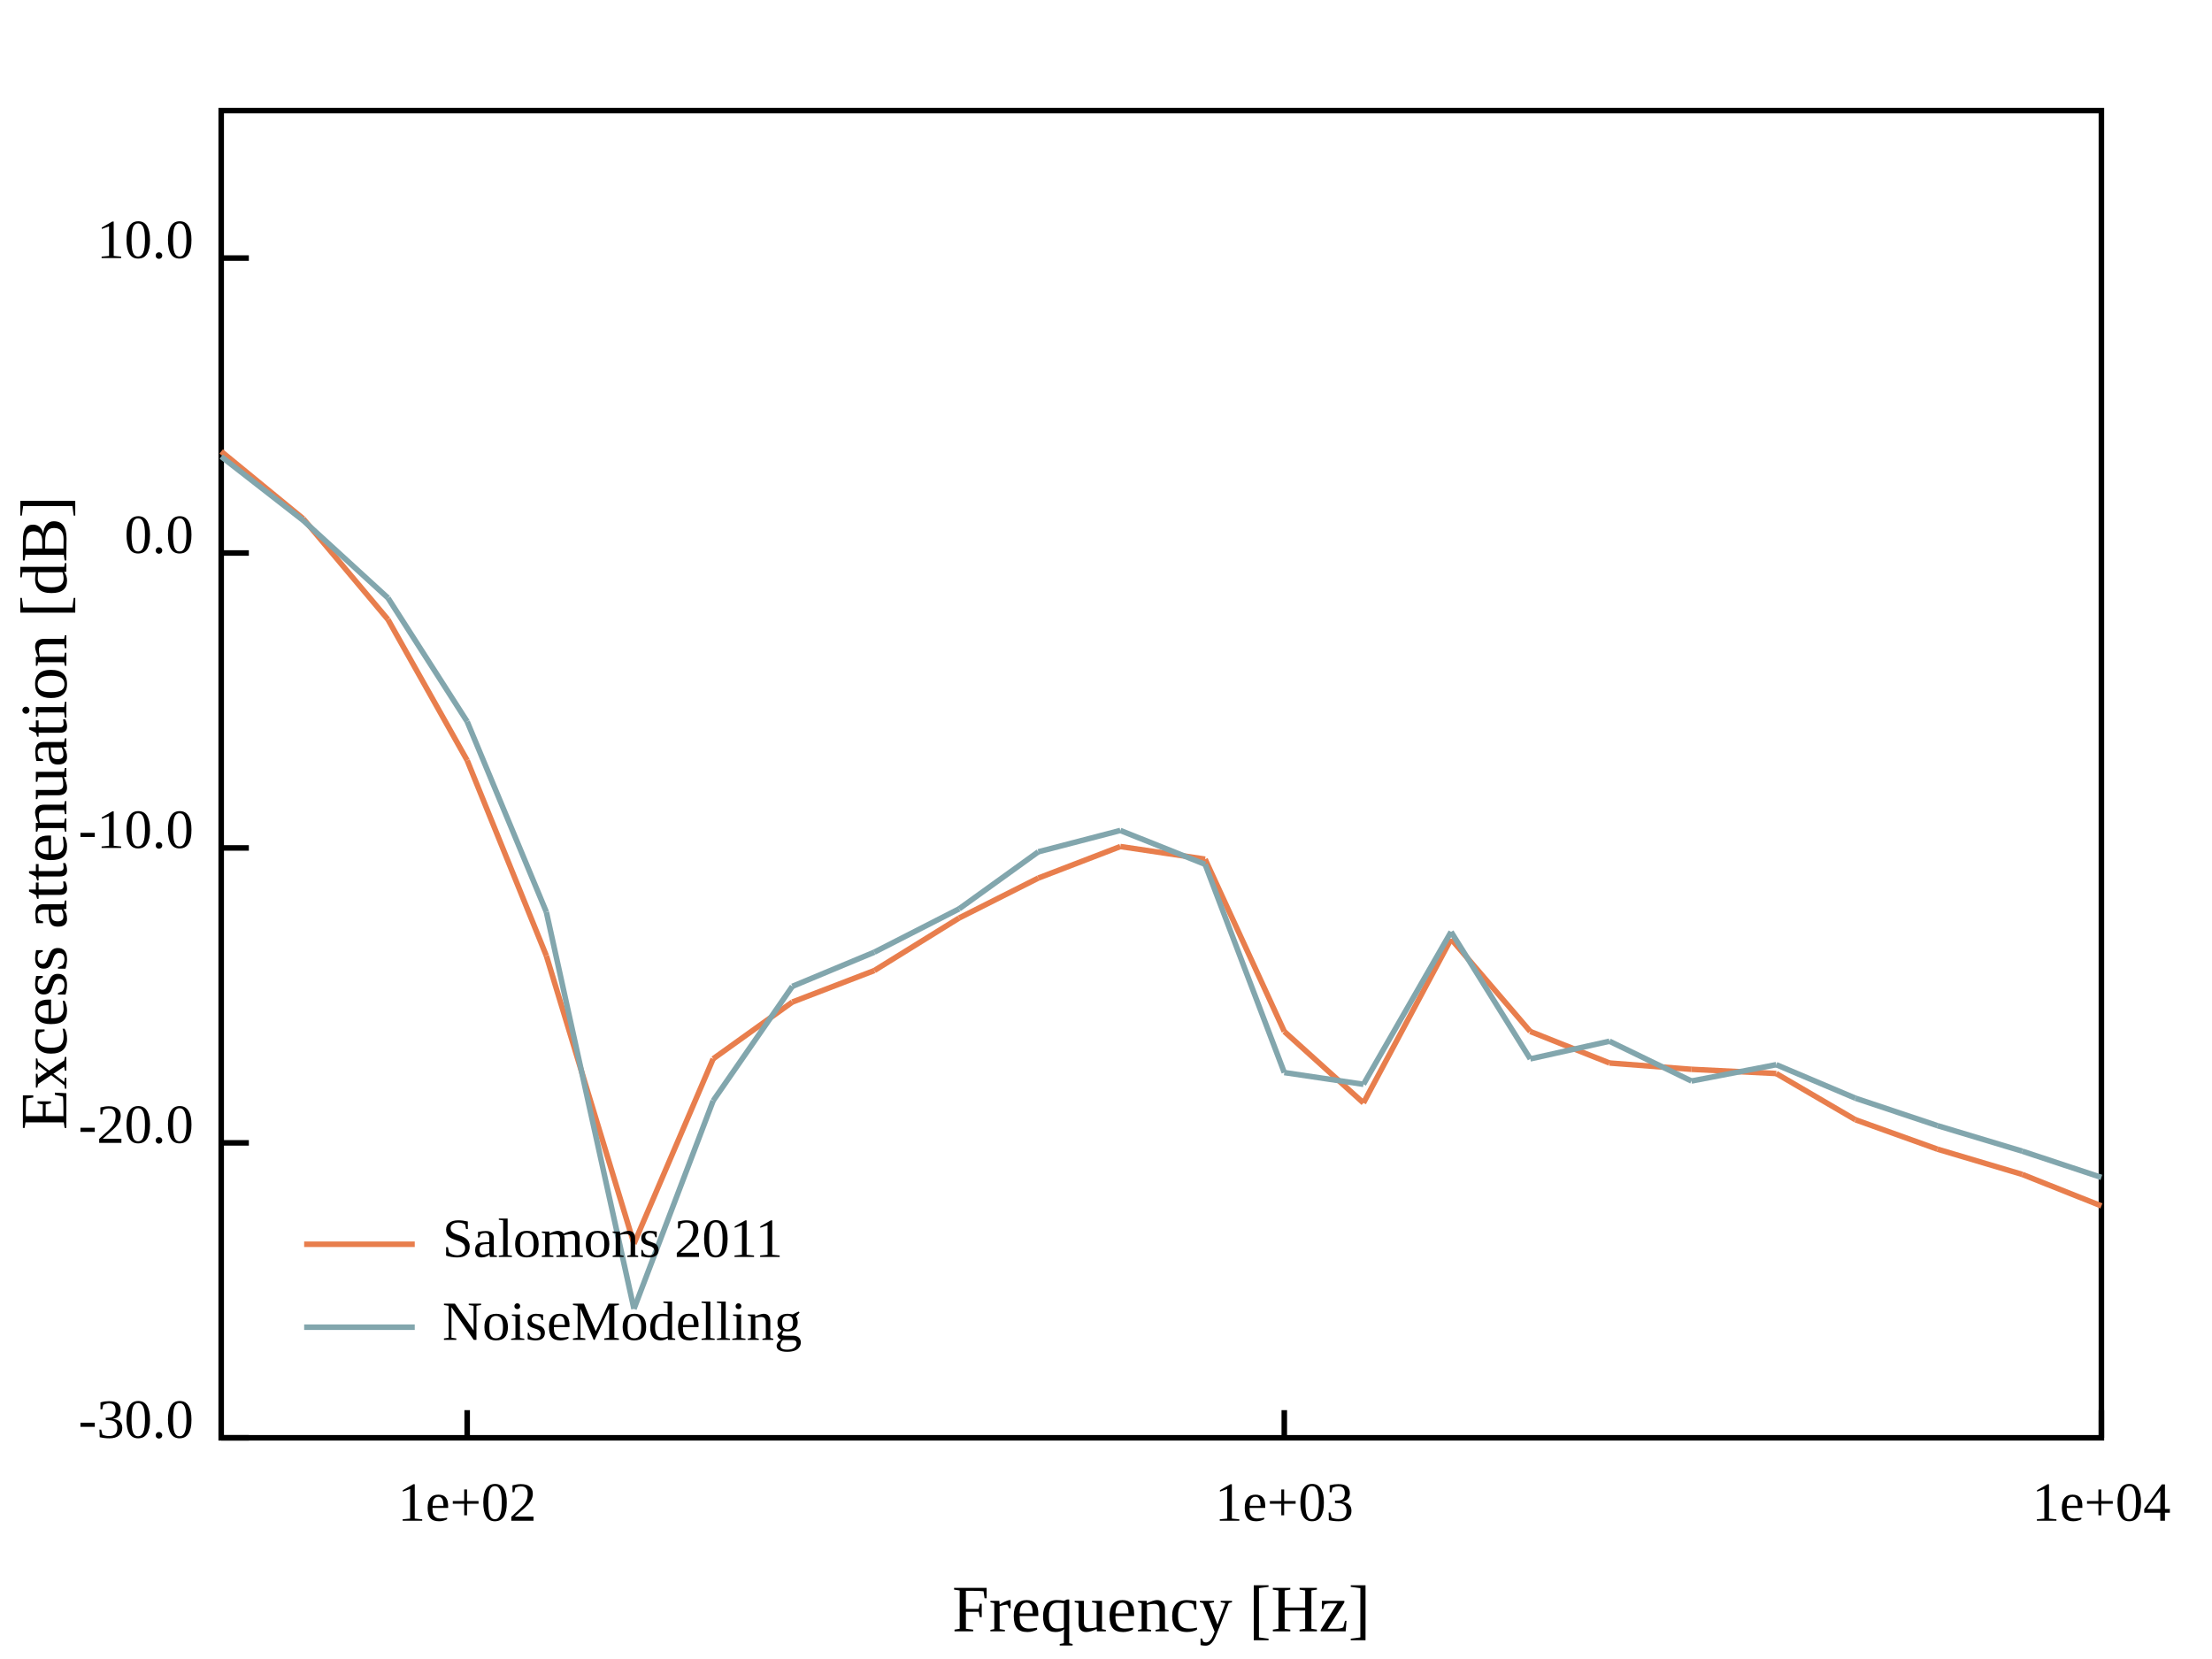
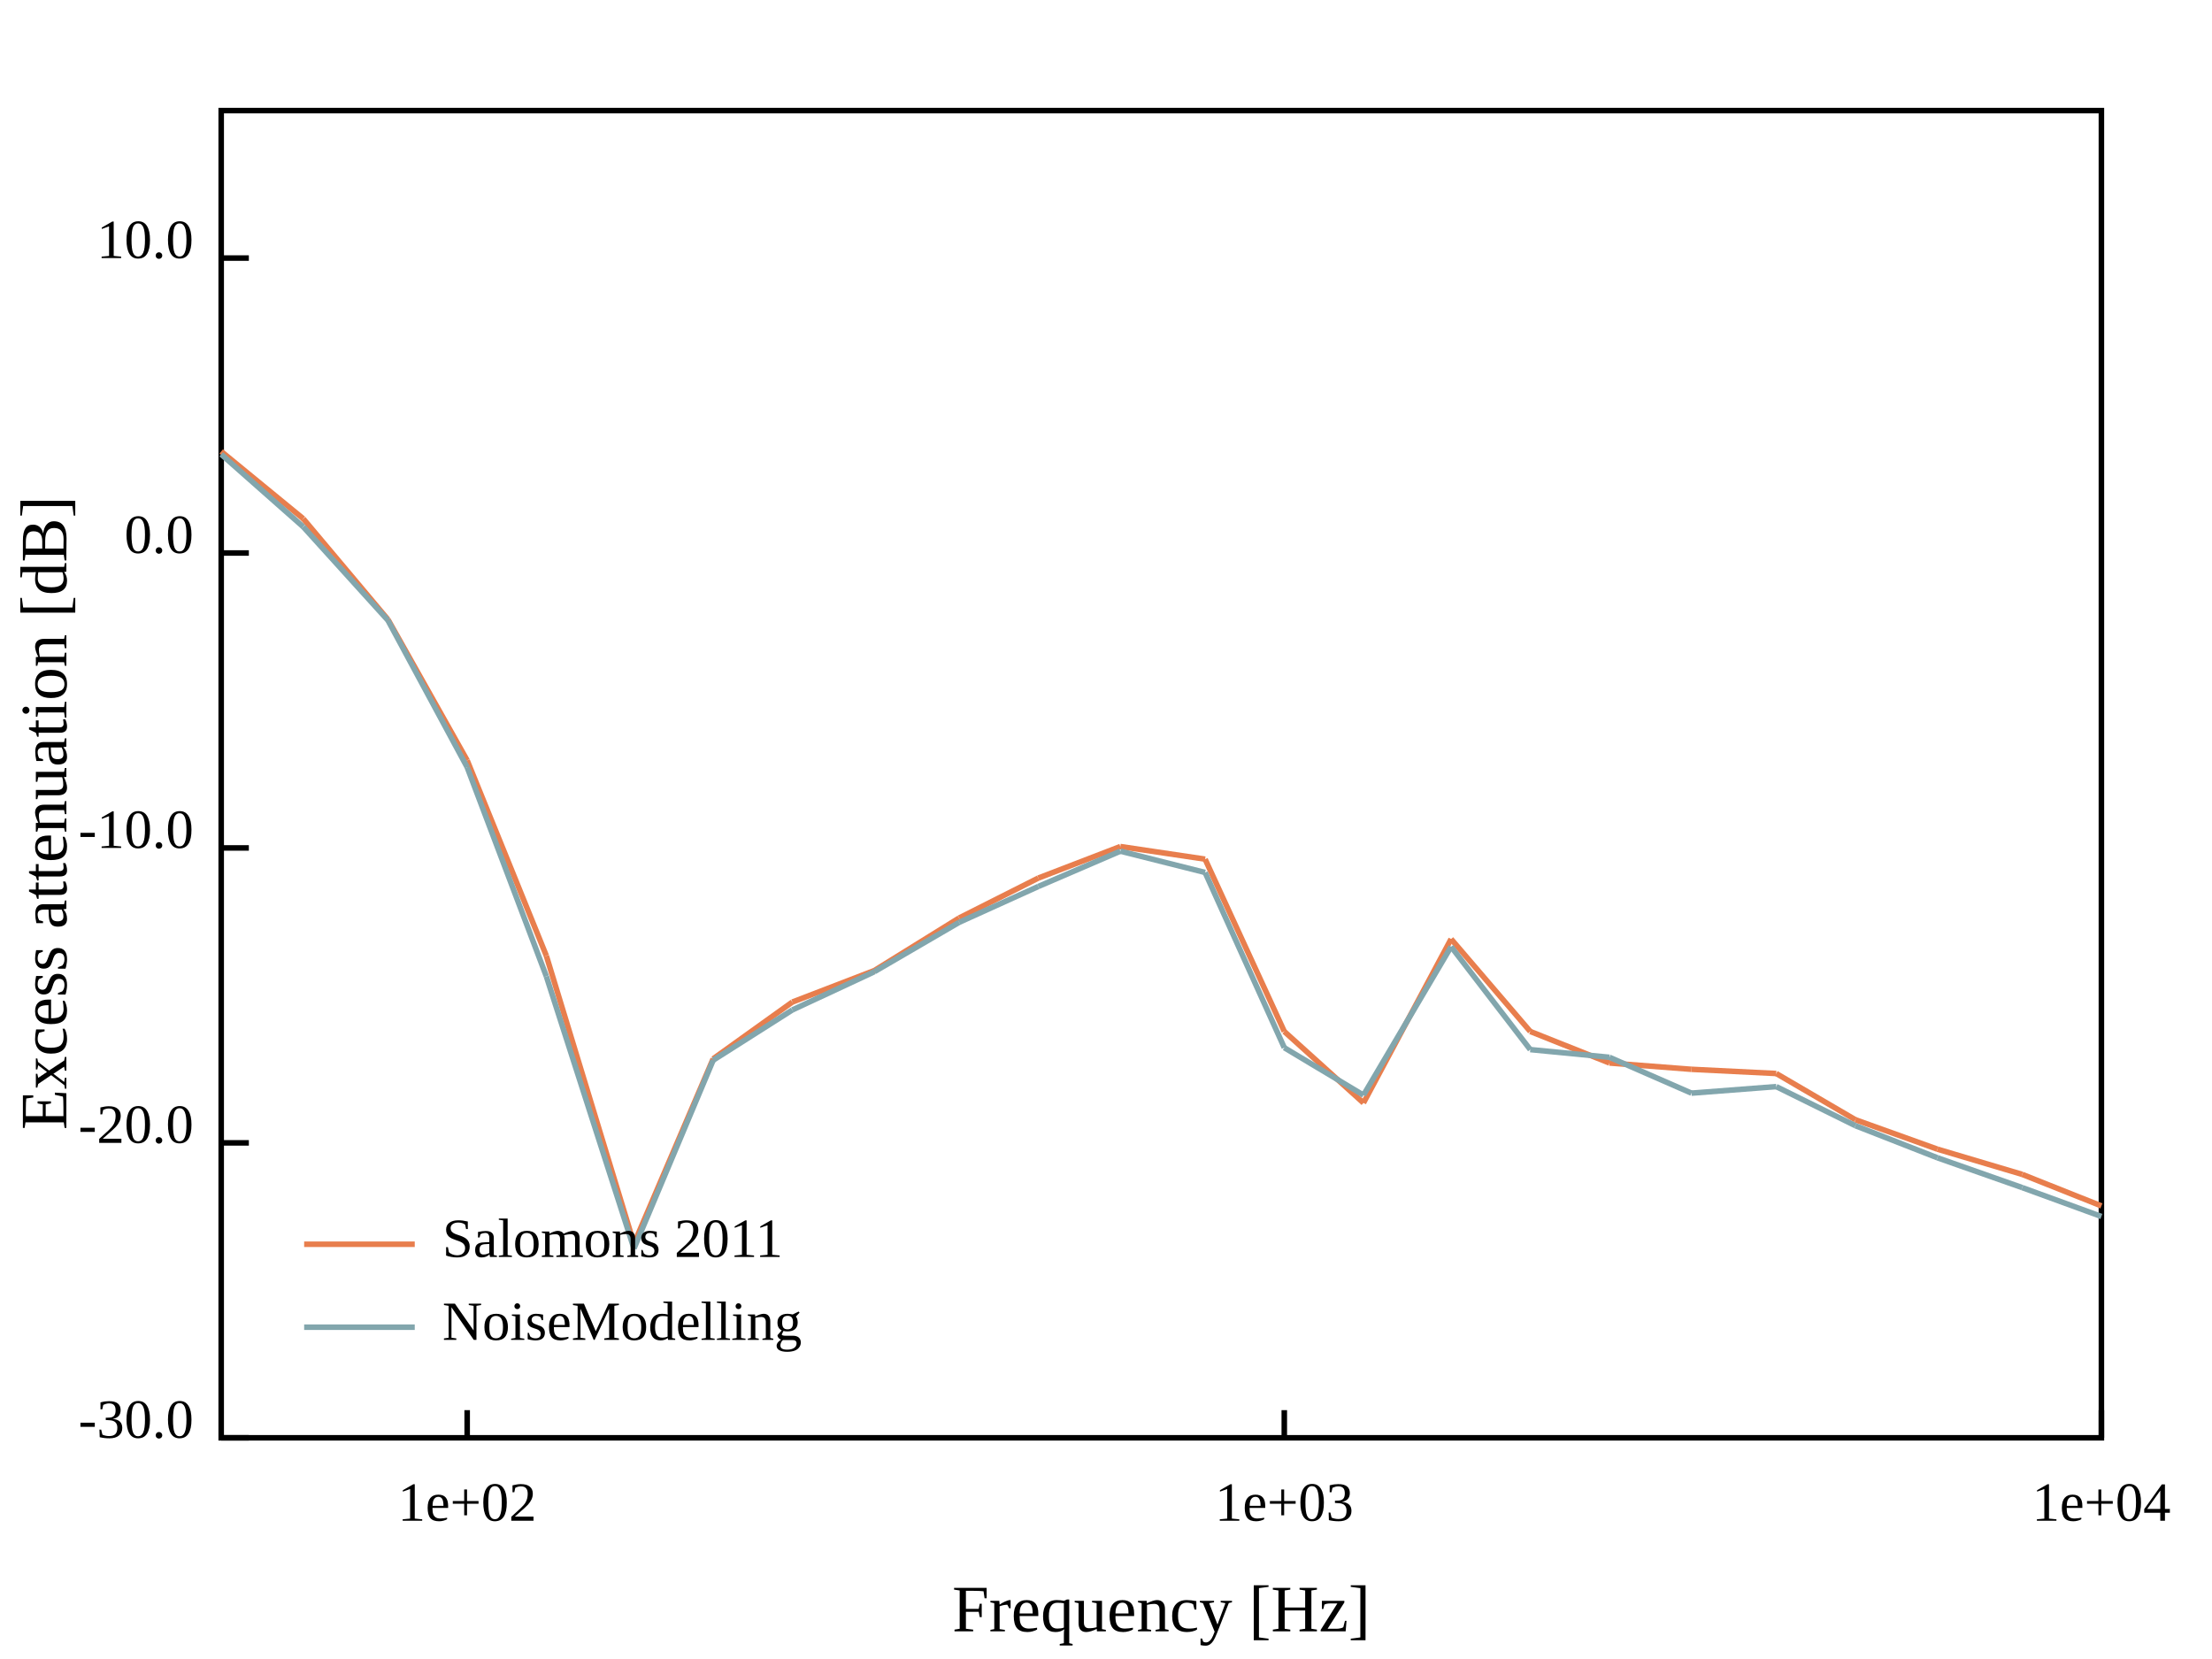
<svg xmlns="http://www.w3.org/2000/svg" height="300" width="400">
  <rect width="400" height="300" x="0" y="0" style="fill:white; stroke:none" />
  <rect width="340" height="240" x="40" y="20" style="fill:none; stroke-width:1;stroke:black" />
  <line x1="40" y1="260" x2="45" y2="260" style="fill:none; stroke-width:1; stroke:black" />
  <text x="35" y="260" text-anchor="end" style="stroke:none; fill:black; font-size:smaller">-30.0</text>
  <line x1="40" y1="206.667" x2="45" y2="206.667" style="fill:none; stroke-width:1; stroke:black" />
  <text x="35" y="206.667" text-anchor="end" style="stroke:none; fill:black; font-size:smaller">-20.0</text>
  <line x1="40" y1="153.333" x2="45" y2="153.333" style="fill:none; stroke-width:1; stroke:black" />
  <text x="35" y="153.333" text-anchor="end" style="stroke:none; fill:black; font-size:smaller">-10.0</text>
  <line x1="40" y1="100" x2="45" y2="100" style="fill:none; stroke-width:1; stroke:black" />
  <text x="35" y="100" text-anchor="end" style="stroke:none; fill:black; font-size:smaller">0.0</text>
  <line x1="40" y1="46.667" x2="45" y2="46.667" style="fill:none; stroke-width:1; stroke:black" />
  <text x="35" y="46.667" text-anchor="end" style="stroke:none; fill:black; font-size:smaller">10.0</text>
  <line x1="84.48" y1="260" x2="84.48" y2="255" style="fill:none; stroke-width:1; stroke:black" />
  <text x="84.48" y="275" text-anchor="middle" style="stroke:none; fill:black; font-size:smaller">1e+02</text>
  <line x1="232.24" y1="260" x2="232.24" y2="255" style="fill:none; stroke-width:1; stroke:black" />
  <text x="232.24" y="275" text-anchor="middle" style="stroke:none; fill:black; font-size:smaller">1e+03</text>
  <line x1="380" y1="260" x2="380" y2="255" style="fill:none; stroke-width:1; stroke:black" />
  <text x="380" y="275" text-anchor="middle" style="stroke:none; fill:black; font-size:smaller">1e+04</text>
  <line x1="40" y1="81.631" x2="54.831" y2="93.793" style="fill:none; stroke-width:1; stroke:rgb(232,126,77)" />
  <line x1="54.831" y1="93.793" x2="70.161" y2="112.035" style="fill:none; stroke-width:1; stroke:rgb(232,126,77)" />
  <line x1="70.161" y1="112.035" x2="84.48" y2="137.498" style="fill:none; stroke-width:1; stroke:rgb(232,126,77)" />
  <line x1="84.48" y1="137.498" x2="98.8" y2="172.842" style="fill:none; stroke-width:1; stroke:rgb(232,126,77)" />
  <line x1="98.8" y1="172.842" x2="114.641" y2="224.909" style="fill:none; stroke-width:1; stroke:rgb(232,126,77)" />
  <line x1="114.641" y1="224.909" x2="128.96" y2="191.465" style="fill:none; stroke-width:1; stroke:rgb(232,126,77)" />
  <line x1="128.96" y1="191.465" x2="143.28" y2="181.203" style="fill:none; stroke-width:1; stroke:rgb(232,126,77)" />
  <line x1="143.28" y1="181.203" x2="158.11" y2="175.503" style="fill:none; stroke-width:1; stroke:rgb(232,126,77)" />
  <line x1="158.11" y1="175.503" x2="173.441" y2="166.002" style="fill:none; stroke-width:1; stroke:rgb(232,126,77)" />
  <line x1="173.441" y1="166.002" x2="187.76" y2="158.781" style="fill:none; stroke-width:1; stroke:rgb(232,126,77)" />
  <line x1="187.76" y1="158.781" x2="202.591" y2="153.08" style="fill:none; stroke-width:1; stroke:rgb(232,126,77)" />
  <line x1="202.591" y1="153.08" x2="217.921" y2="155.36" style="fill:none; stroke-width:1; stroke:rgb(232,126,77)" />
  <line x1="217.921" y1="155.36" x2="232.24" y2="186.524" style="fill:none; stroke-width:1; stroke:rgb(232,126,77)" />
  <line x1="232.24" y1="186.524" x2="246.559" y2="199.446" style="fill:none; stroke-width:1; stroke:rgb(232,126,77)" />
  <line x1="246.559" y1="199.446" x2="262.401" y2="169.802" style="fill:none; stroke-width:1; stroke:rgb(232,126,77)" />
  <line x1="262.401" y1="169.802" x2="276.72" y2="186.524" style="fill:none; stroke-width:1; stroke:rgb(232,126,77)" />
  <line x1="276.72" y1="186.524" x2="291.04" y2="192.225" style="fill:none; stroke-width:1; stroke:rgb(232,126,77)" />
  <line x1="291.04" y1="192.225" x2="305.87" y2="193.365" style="fill:none; stroke-width:1; stroke:rgb(232,126,77)" />
  <line x1="305.87" y1="193.365" x2="321.2" y2="194.125" style="fill:none; stroke-width:1; stroke:rgb(232,126,77)" />
  <line x1="321.2" y1="194.125" x2="335.52" y2="202.486" style="fill:none; stroke-width:1; stroke:rgb(232,126,77)" />
  <line x1="335.52" y1="202.486" x2="350.351" y2="207.807" style="fill:none; stroke-width:1; stroke:rgb(232,126,77)" />
  <line x1="350.351" y1="207.807" x2="365.681" y2="212.367" style="fill:none; stroke-width:1; stroke:rgb(232,126,77)" />
  <line x1="365.681" y1="212.367" x2="380" y2="218.068" style="fill:none; stroke-width:1; stroke:rgb(232,126,77)" />
-   <line x1="40" y1="82.561" x2="54.831" y2="94.112" style="fill:none; stroke-width:1; stroke:rgb(130,166,173)" />
-   <line x1="54.831" y1="94.112" x2="70.161" y2="108.133" style="fill:none; stroke-width:1; stroke:rgb(130,166,173)" />
-   <line x1="70.161" y1="108.133" x2="84.48" y2="130.484" style="fill:none; stroke-width:1; stroke:rgb(130,166,173)" />
-   <line x1="84.48" y1="130.484" x2="98.8" y2="164.928" style="fill:none; stroke-width:1; stroke:rgb(130,166,173)" />
-   <line x1="98.8" y1="164.928" x2="114.641" y2="236.689" style="fill:none; stroke-width:1; stroke:rgb(130,166,173)" />
-   <line x1="114.641" y1="236.689" x2="128.96" y2="199.052" style="fill:none; stroke-width:1; stroke:rgb(130,166,173)" />
-   <line x1="128.96" y1="199.052" x2="143.28" y2="178.365" style="fill:none; stroke-width:1; stroke:rgb(130,166,173)" />
-   <line x1="143.28" y1="178.365" x2="158.11" y2="172.183" style="fill:none; stroke-width:1; stroke:rgb(130,166,173)" />
-   <line x1="158.11" y1="172.183" x2="173.441" y2="164.345" style="fill:none; stroke-width:1; stroke:rgb(130,166,173)" />
-   <line x1="173.441" y1="164.345" x2="187.76" y2="154.033" style="fill:none; stroke-width:1; stroke:rgb(130,166,173)" />
-   <line x1="187.76" y1="154.033" x2="202.591" y2="150.175" style="fill:none; stroke-width:1; stroke:rgb(130,166,173)" />
-   <line x1="202.591" y1="150.175" x2="217.921" y2="156.296" style="fill:none; stroke-width:1; stroke:rgb(130,166,173)" />
-   <line x1="217.921" y1="156.296" x2="232.24" y2="193.954" style="fill:none; stroke-width:1; stroke:rgb(130,166,173)" />
-   <line x1="232.24" y1="193.954" x2="246.559" y2="196.077" style="fill:none; stroke-width:1; stroke:rgb(130,166,173)" />
-   <line x1="246.559" y1="196.077" x2="262.401" y2="168.505" style="fill:none; stroke-width:1; stroke:rgb(130,166,173)" />
-   <line x1="262.401" y1="168.505" x2="276.72" y2="191.478" style="fill:none; stroke-width:1; stroke:rgb(130,166,173)" />
-   <line x1="276.72" y1="191.478" x2="291.04" y2="188.288" style="fill:none; stroke-width:1; stroke:rgb(130,166,173)" />
-   <line x1="291.04" y1="188.288" x2="305.87" y2="195.481" style="fill:none; stroke-width:1; stroke:rgb(130,166,173)" />
-   <line x1="305.87" y1="195.481" x2="321.2" y2="192.528" style="fill:none; stroke-width:1; stroke:rgb(130,166,173)" />
-   <line x1="321.2" y1="192.528" x2="335.52" y2="198.588" style="fill:none; stroke-width:1; stroke:rgb(130,166,173)" />
-   <line x1="335.52" y1="198.588" x2="350.351" y2="203.552" style="fill:none; stroke-width:1; stroke:rgb(130,166,173)" />
-   <line x1="350.351" y1="203.552" x2="365.681" y2="208.167" style="fill:none; stroke-width:1; stroke:rgb(130,166,173)" />
-   <line x1="365.681" y1="208.167" x2="380" y2="212.911" style="fill:none; stroke-width:1; stroke:rgb(130,166,173)" />
+   <line x1="40" y1="82.154" x2="54.831" y2="95.26" style="fill:none; stroke-width:1; stroke:rgb(130,166,173)" />
+   <line x1="54.831" y1="95.26" x2="70.161" y2="112.188" style="fill:none; stroke-width:1; stroke:rgb(130,166,173)" />
+   <line x1="70.161" y1="112.188" x2="84.48" y2="138.744" style="fill:none; stroke-width:1; stroke:rgb(130,166,173)" />
+   <line x1="84.48" y1="138.744" x2="98.8" y2="176.563" style="fill:none; stroke-width:1; stroke:rgb(130,166,173)" />
+   <line x1="98.8" y1="176.563" x2="114.641" y2="225.781" style="fill:none; stroke-width:1; stroke:rgb(130,166,173)" />
+   <line x1="114.641" y1="225.781" x2="128.96" y2="191.723" style="fill:none; stroke-width:1; stroke:rgb(130,166,173)" />
+   <line x1="128.96" y1="191.723" x2="143.28" y2="182.631" style="fill:none; stroke-width:1; stroke:rgb(130,166,173)" />
+   <line x1="143.28" y1="182.631" x2="158.11" y2="175.714" style="fill:none; stroke-width:1; stroke:rgb(130,166,173)" />
+   <line x1="158.11" y1="175.714" x2="173.441" y2="166.788" style="fill:none; stroke-width:1; stroke:rgb(130,166,173)" />
+   <line x1="173.441" y1="166.788" x2="187.76" y2="160.303" style="fill:none; stroke-width:1; stroke:rgb(130,166,173)" />
+   <line x1="187.76" y1="160.303" x2="202.591" y2="153.918" style="fill:none; stroke-width:1; stroke:rgb(130,166,173)" />
+   <line x1="202.591" y1="153.918" x2="217.921" y2="157.771" style="fill:none; stroke-width:1; stroke:rgb(130,166,173)" />
+   <line x1="217.921" y1="157.771" x2="232.24" y2="189.455" style="fill:none; stroke-width:1; stroke:rgb(130,166,173)" />
+   <line x1="232.24" y1="189.455" x2="246.559" y2="198.033" style="fill:none; stroke-width:1; stroke:rgb(130,166,173)" />
+   <line x1="246.559" y1="198.033" x2="262.401" y2="171.19" style="fill:none; stroke-width:1; stroke:rgb(130,166,173)" />
+   <line x1="262.401" y1="171.19" x2="276.72" y2="189.8" style="fill:none; stroke-width:1; stroke:rgb(130,166,173)" />
+   <line x1="276.72" y1="189.8" x2="291.04" y2="191.191" style="fill:none; stroke-width:1; stroke:rgb(130,166,173)" />
+   <line x1="291.04" y1="191.191" x2="305.87" y2="197.674" style="fill:none; stroke-width:1; stroke:rgb(130,166,173)" />
+   <line x1="305.87" y1="197.674" x2="321.2" y2="196.494" style="fill:none; stroke-width:1; stroke:rgb(130,166,173)" />
+   <line x1="321.2" y1="196.494" x2="335.52" y2="203.562" style="fill:none; stroke-width:1; stroke:rgb(130,166,173)" />
+   <line x1="335.52" y1="203.562" x2="350.351" y2="209.367" style="fill:none; stroke-width:1; stroke:rgb(130,166,173)" />
+   <line x1="350.351" y1="209.367" x2="365.681" y2="214.756" style="fill:none; stroke-width:1; stroke:rgb(130,166,173)" />
+   <line x1="365.681" y1="214.756" x2="380" y2="219.976" style="fill:none; stroke-width:1; stroke:rgb(130,166,173)" />
  <text x="210" y="295" text-anchor="middle" style="stroke:none; fill:black">Frequency [Hz]</text>
  <text x="5" y="140" transform="rotate(-90, 12, 140)" text-anchor="middle" style="stroke:none; fill:black">Excess attenuation [dB]</text>
  <line x1="55" y1="225" x2="75" y2="225" style="fill:none; stroke-width:1; stroke:rgb(232,126,77)" />
  <text x="80" y="225" dominant-baseline="middle" style="stroke:none; fill:black; font-size:smaller">Salomons 2011</text>
  <line x1="55" y1="240" x2="75" y2="240" style="fill:none; stroke-width:1; stroke:rgb(130,166,173)" />
  <text x="80" y="240" dominant-baseline="middle" style="stroke:none; fill:black; font-size:smaller">NoiseModelling</text>
</svg>
